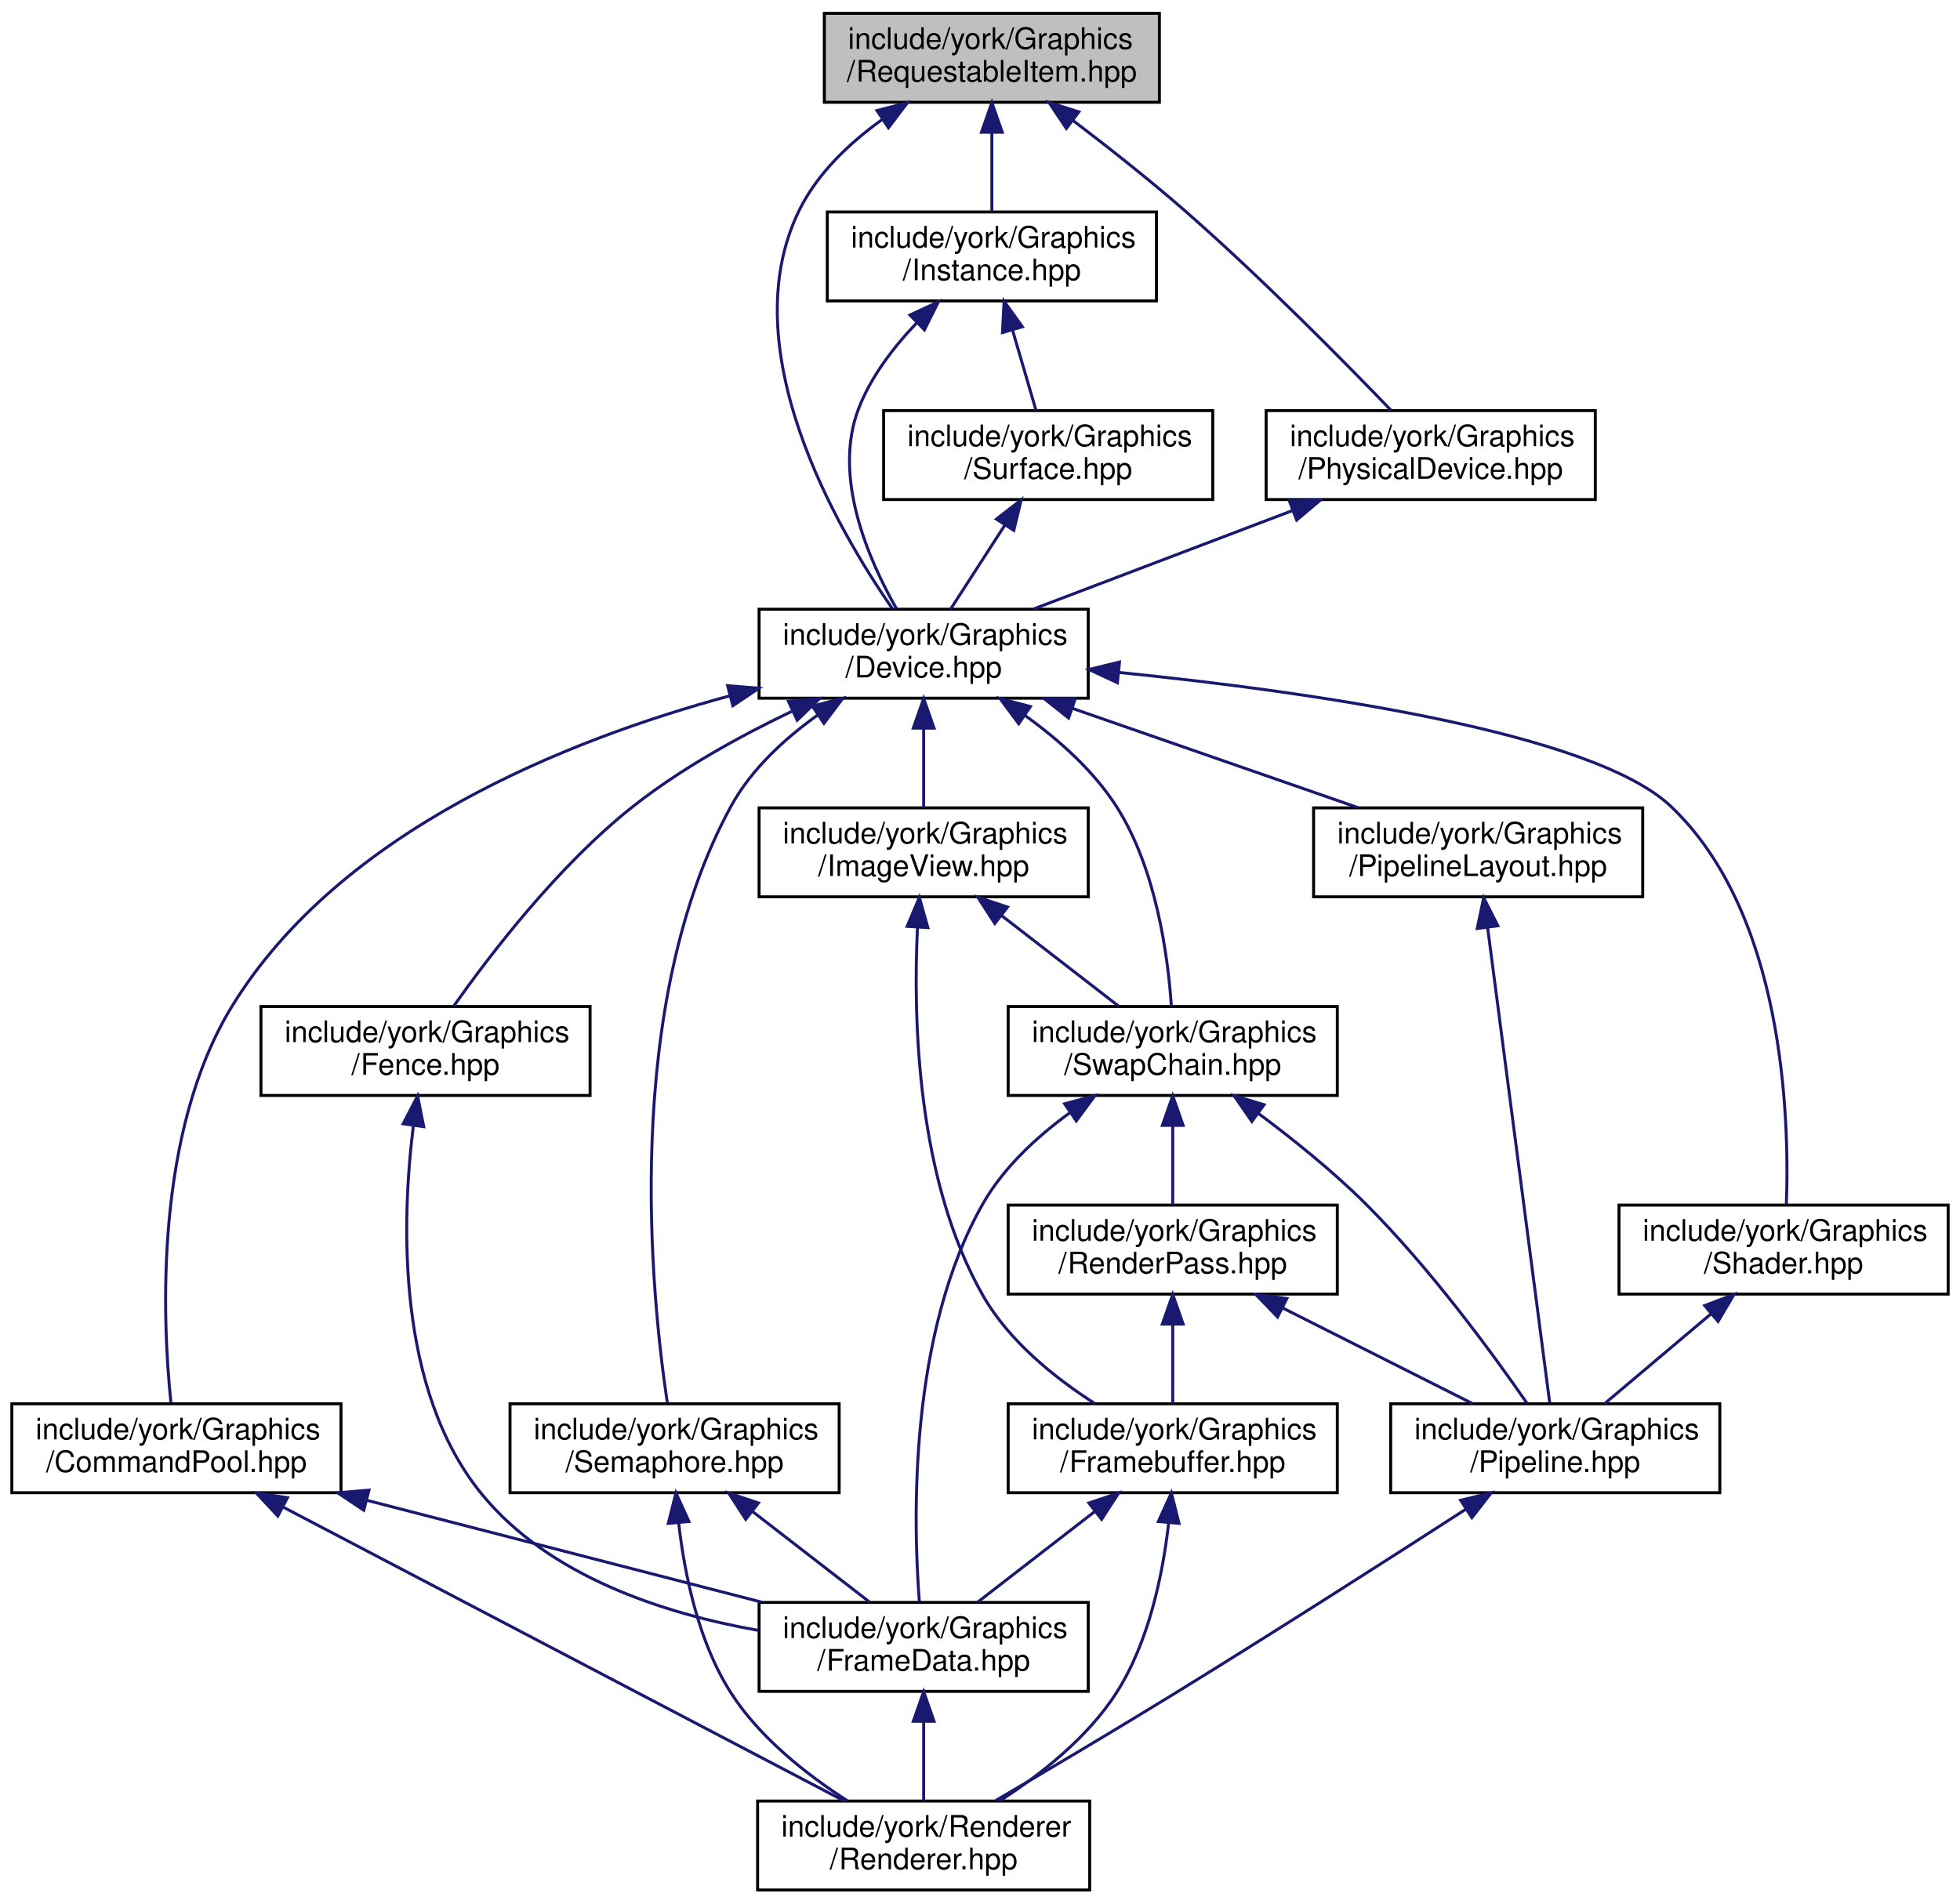
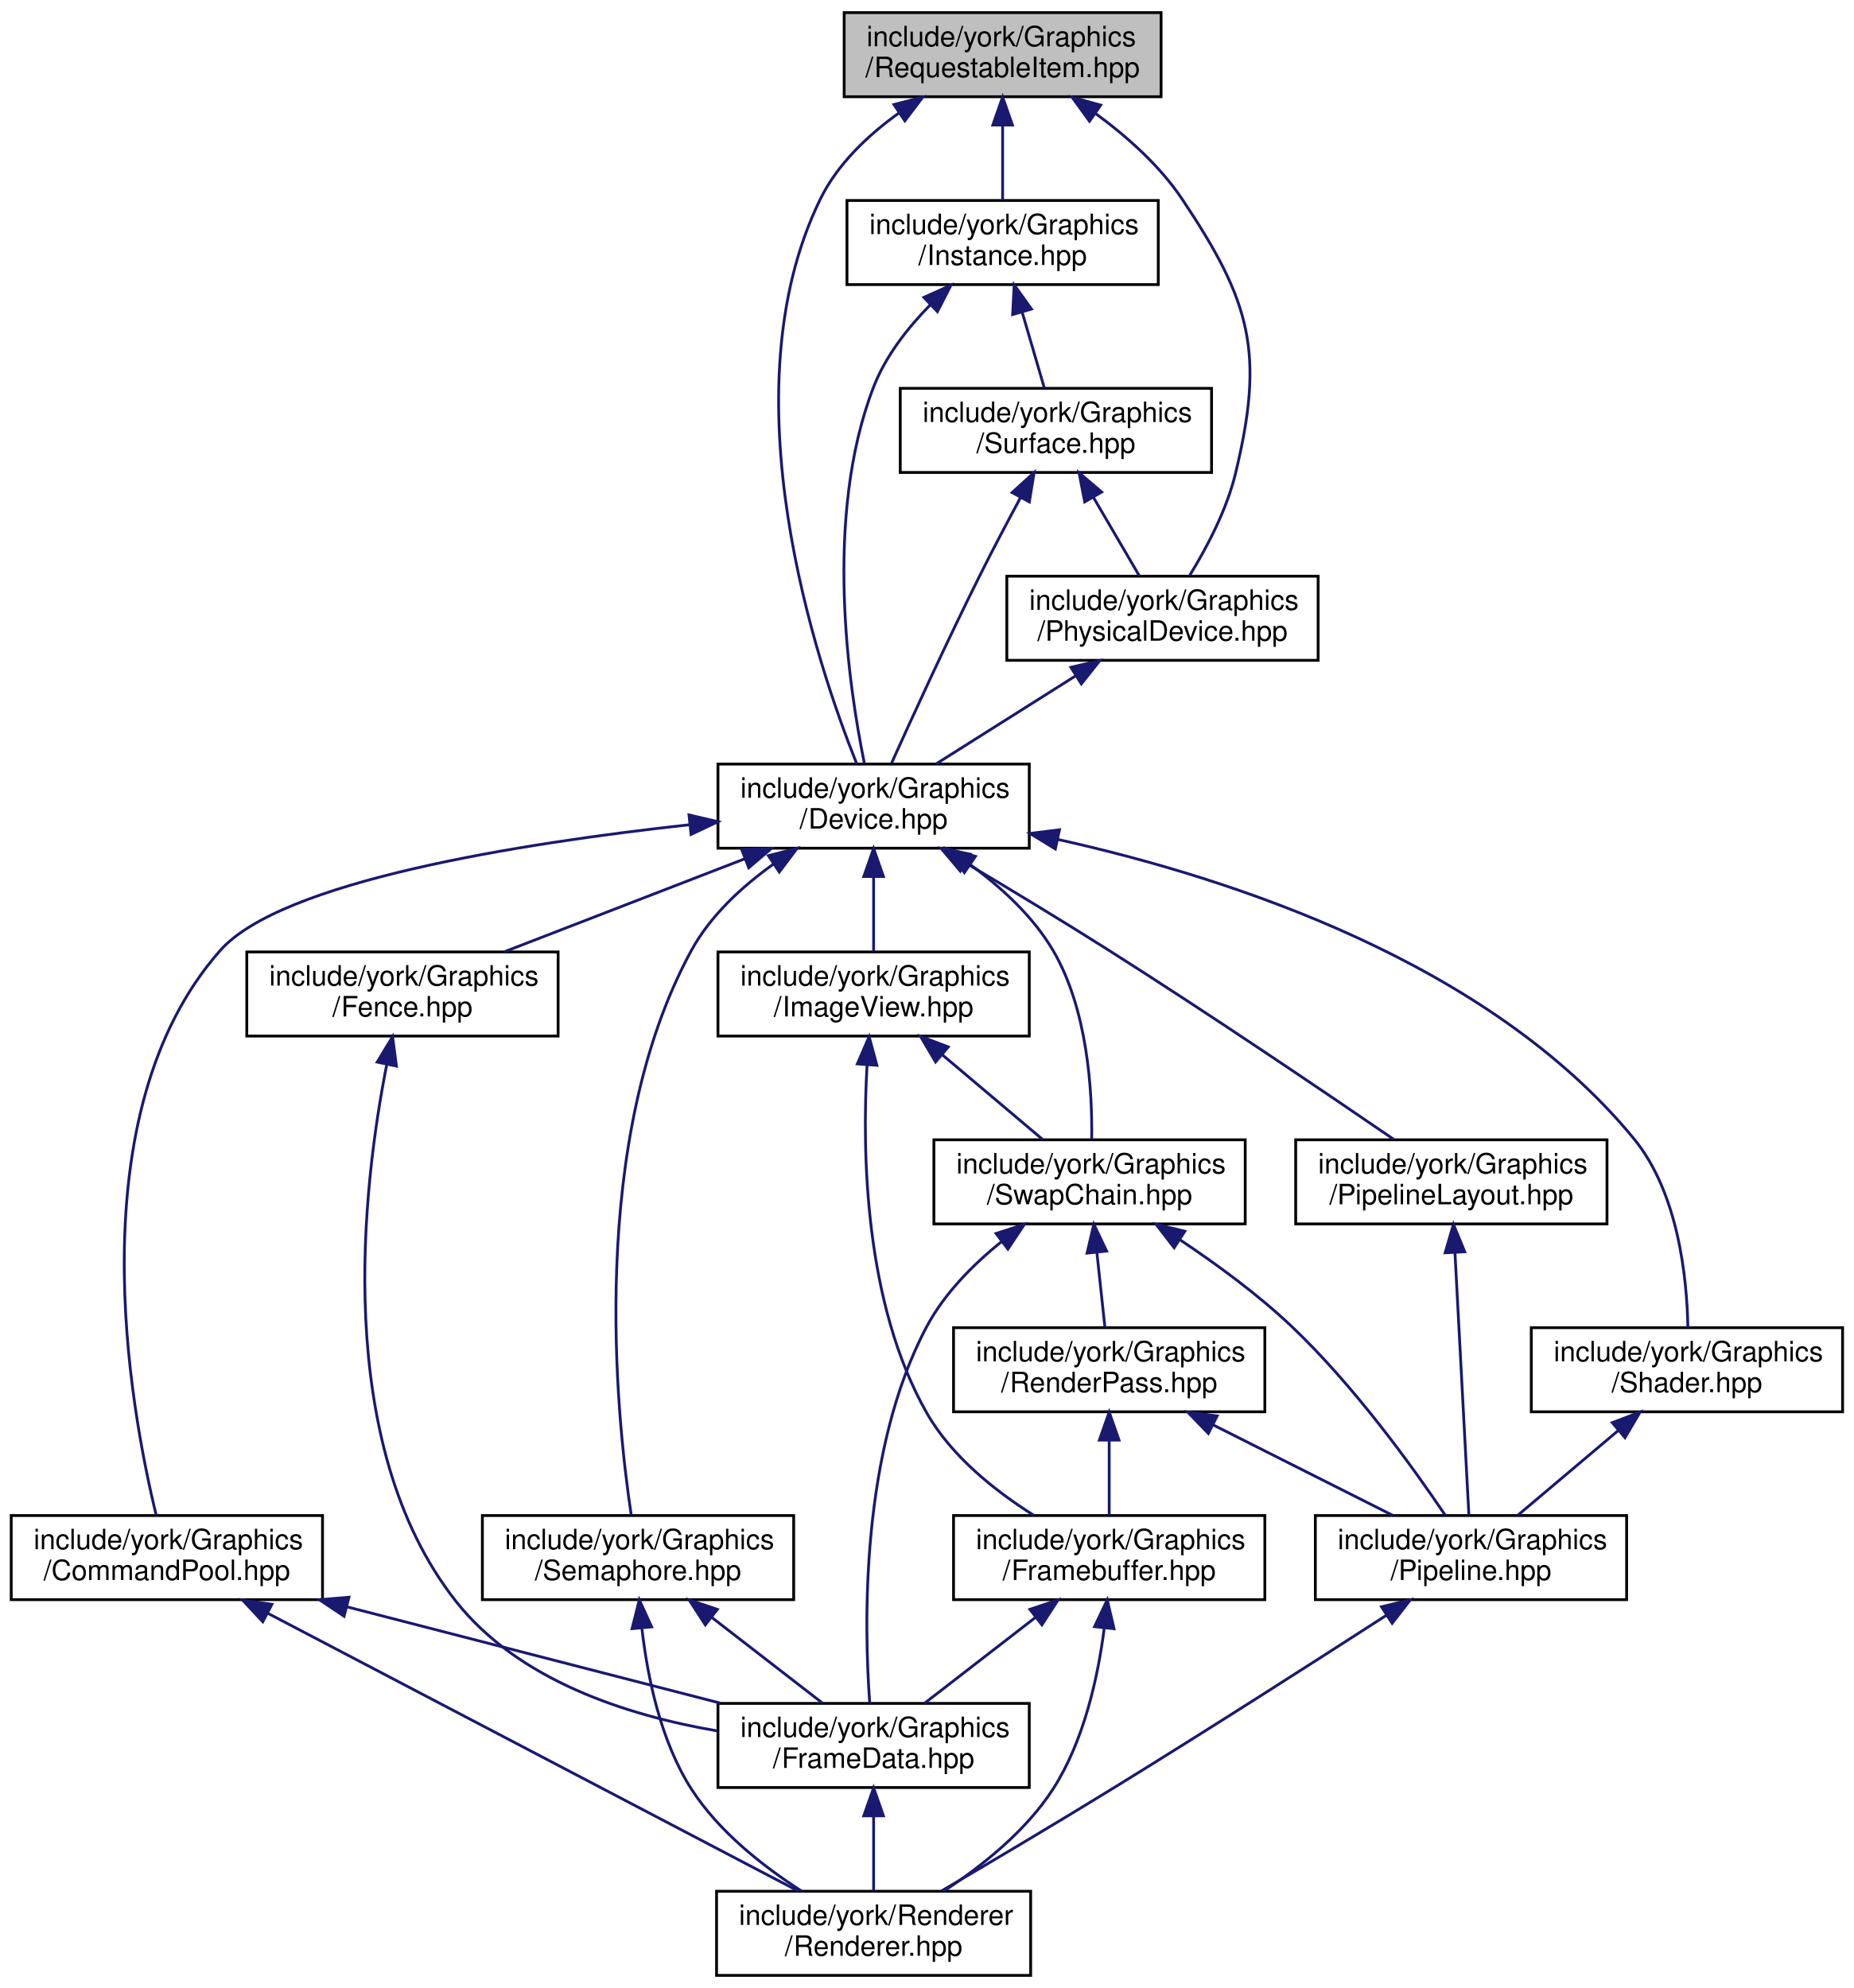
- <svg xmlns="http://www.w3.org/2000/svg" xmlns:xlink="http://www.w3.org/1999/xlink" width="661pt" height="642pt" viewBox="0.00 0.00 661.00 642.00">
-   <g id="graph0" class="graph" transform="scale(1 1) rotate(0) translate(4 638)">
+ <svg xmlns="http://www.w3.org/2000/svg" xmlns:xlink="http://www.w3.org/1999/xlink" width="661pt" height="709pt" viewBox="0.00 0.00 661.00 709.00">
+   <g id="graph0" class="graph" transform="scale(1 1) rotate(0) translate(4 705)">
    <g id="node1" class="node">
      <g id="a_node1">
        <a xlink:title=" ">
-           <polygon fill="#bfbfbf" stroke="black" points="274,-603.5 274,-633.5 387,-633.5 387,-603.5 274,-603.5" />
-           <text text-anchor="start" x="282" y="-621.5" font-family="Helvetica,sans-Serif" font-size="10.00">include/york/Graphics</text>
-           <text text-anchor="middle" x="330.5" y="-610.5" font-family="Helvetica,sans-Serif" font-size="10.00">/RequestableItem.hpp</text>
+           <polygon fill="#bfbfbf" stroke="black" points="297,-670.5 297,-700.5 410,-700.5 410,-670.5 297,-670.5" />
+           <text text-anchor="start" x="305" y="-688.5" font-family="Helvetica,sans-Serif" font-size="10.00">include/york/Graphics</text>
+           <text text-anchor="middle" x="353.5" y="-677.5" font-family="Helvetica,sans-Serif" font-size="10.00">/RequestableItem.hpp</text>
        </a>
      </g>
    </g>
    <g id="node2" class="node">
      <g id="a_node2">
        <a xlink:href="_device_8hpp.html" target="_top" xlink:title=" ">
          <polygon fill="none" stroke="black" points="252,-402.5 252,-432.5 363,-432.5 363,-402.5 252,-402.5" />
          <text text-anchor="start" x="260" y="-420.5" font-family="Helvetica,sans-Serif" font-size="10.00">include/york/Graphics</text>
          <text text-anchor="middle" x="307.5" y="-409.5" font-family="Helvetica,sans-Serif" font-size="10.00">/Device.hpp</text>
        </a>
      </g>
    </g>
    <g id="edge1" class="edge">
-       <path fill="none" stroke="midnightblue" d="M293.55,-597.72C282.45,-589.76 271.61,-579.48 265.5,-567 242.77,-520.55 278.18,-459.74 296.99,-432.62" />
-       <polygon fill="midnightblue" stroke="midnightblue" points="291.75,-600.72 302.02,-603.35 295.63,-594.9 291.75,-600.72" />
+       <path fill="none" stroke="midnightblue" d="M316.55,-664.72C305.45,-656.76 294.61,-646.48 288.5,-634 254.65,-564.84 287.2,-468.26 301.51,-432.52" />
+       <polygon fill="midnightblue" stroke="midnightblue" points="314.75,-667.72 325.02,-670.35 318.63,-661.9 314.75,-667.72" />
    </g>
    <g id="node15" class="node">
      <g id="a_node15">
        <a xlink:href="_instance_8hpp.html" target="_top" xlink:title=" ">
-           <polygon fill="none" stroke="black" points="275,-536.5 275,-566.5 386,-566.5 386,-536.5 275,-536.5" />
-           <text text-anchor="start" x="283" y="-554.5" font-family="Helvetica,sans-Serif" font-size="10.00">include/york/Graphics</text>
-           <text text-anchor="middle" x="330.5" y="-543.5" font-family="Helvetica,sans-Serif" font-size="10.00">/Instance.hpp</text>
+           <polygon fill="none" stroke="black" points="298,-603.5 298,-633.5 409,-633.5 409,-603.5 298,-603.5" />
+           <text text-anchor="start" x="306" y="-621.5" font-family="Helvetica,sans-Serif" font-size="10.00">include/york/Graphics</text>
+           <text text-anchor="middle" x="353.5" y="-610.5" font-family="Helvetica,sans-Serif" font-size="10.00">/Instance.hpp</text>
        </a>
      </g>
    </g>
    <g id="edge27" class="edge">
-       <path fill="none" stroke="midnightblue" d="M330.5,-593.11C330.5,-584.15 330.5,-574.32 330.5,-566.58" />
-       <polygon fill="midnightblue" stroke="midnightblue" points="327,-593.4 330.5,-603.4 334,-593.4 327,-593.4" />
+       <path fill="none" stroke="midnightblue" d="M353.5,-660.11C353.5,-651.15 353.5,-641.32 353.5,-633.58" />
+       <polygon fill="midnightblue" stroke="midnightblue" points="350,-660.4 353.5,-670.4 357,-660.4 350,-660.4" />
    </g>
    <g id="node17" class="node">
      <g id="a_node17">
        <a xlink:href="_physical_device_8hpp.html" target="_top" xlink:title=" ">
-           <polygon fill="none" stroke="black" points="423,-469.5 423,-499.5 534,-499.5 534,-469.5 423,-469.5" />
-           <text text-anchor="start" x="431" y="-487.5" font-family="Helvetica,sans-Serif" font-size="10.00">include/york/Graphics</text>
-           <text text-anchor="middle" x="478.5" y="-476.5" font-family="Helvetica,sans-Serif" font-size="10.00">/PhysicalDevice.hpp</text>
-         </a>
-       </g>
-     </g>
-     <g id="edge31" class="edge">
-       <path fill="none" stroke="midnightblue" d="M357.93,-597.31C369.74,-588.33 383.55,-577.44 395.5,-567 421.2,-544.54 449.14,-516.21 465.16,-499.56" />
-       <polygon fill="midnightblue" stroke="midnightblue" points="355.62,-594.67 349.74,-603.48 359.83,-600.26 355.62,-594.67" />
+           <polygon fill="none" stroke="black" points="355,-469.5 355,-499.5 466,-499.5 466,-469.5 355,-469.5" />
+           <text text-anchor="start" x="363" y="-487.5" font-family="Helvetica,sans-Serif" font-size="10.00">include/york/Graphics</text>
+           <text text-anchor="middle" x="410.5" y="-476.5" font-family="Helvetica,sans-Serif" font-size="10.00">/PhysicalDevice.hpp</text>
+         </a>
+       </g>
+     </g>
+     <g id="edge33" class="edge">
+       <path fill="none" stroke="midnightblue" d="M386.67,-664.5C397.87,-656.29 409.54,-645.91 417.5,-634 442.17,-597.12 446.95,-579.12 436.5,-536 433.34,-522.97 426.2,-509.53 420.2,-499.79" />
+       <polygon fill="midnightblue" stroke="midnightblue" points="384.48,-661.76 378.26,-670.34 388.47,-667.5 384.48,-661.76" />
    </g>
    <g id="node3" class="node">
      <g id="a_node3">
        <a xlink:href="_command_pool_8hpp.html" target="_top" xlink:title=" ">
          <polygon fill="none" stroke="black" points="0,-134.5 0,-164.5 111,-164.5 111,-134.5 0,-134.5" />
          <text text-anchor="start" x="8" y="-152.5" font-family="Helvetica,sans-Serif" font-size="10.00">include/york/Graphics</text>
          <text text-anchor="middle" x="55.5" y="-141.5" font-family="Helvetica,sans-Serif" font-size="10.00">/CommandPool.hpp</text>
        </a>
      </g>
    </g>
    <g id="edge2" class="edge">
-       <path fill="none" stroke="midnightblue" d="M242.21,-403.32C186.89,-388.34 110.92,-357.88 74.5,-299 47.98,-256.12 50.74,-192.95 53.64,-164.87" />
-       <polygon fill="midnightblue" stroke="midnightblue" points="241.38,-406.72 251.94,-405.86 243.15,-399.95 241.38,-406.72" />
+       <path fill="none" stroke="midnightblue" d="M242.03,-410.89C181.02,-404.21 96.28,-390.7 74.5,-366 23.08,-307.69 42.39,-202.78 51.67,-164.75" />
+       <polygon fill="midnightblue" stroke="midnightblue" points="241.67,-414.37 251.98,-411.95 242.41,-407.41 241.67,-414.37" />
    </g>
    <g id="node6" class="node">
      <g id="a_node6">
        <a xlink:href="_fence_8hpp.html" target="_top" xlink:title=" ">
-           <polygon fill="none" stroke="black" points="84,-268.5 84,-298.5 195,-298.5 195,-268.5 84,-268.5" />
-           <text text-anchor="start" x="92" y="-286.5" font-family="Helvetica,sans-Serif" font-size="10.00">include/york/Graphics</text>
-           <text text-anchor="middle" x="139.5" y="-275.5" font-family="Helvetica,sans-Serif" font-size="10.00">/Fence.hpp</text>
+           <polygon fill="none" stroke="black" points="84,-335.5 84,-365.5 195,-365.5 195,-335.5 84,-335.5" />
+           <text text-anchor="start" x="92" y="-353.5" font-family="Helvetica,sans-Serif" font-size="10.00">include/york/Graphics</text>
+           <text text-anchor="middle" x="139.5" y="-342.5" font-family="Helvetica,sans-Serif" font-size="10.00">/Fence.hpp</text>
        </a>
      </g>
    </g>
    <g id="edge6" class="edge">
-       <path fill="none" stroke="midnightblue" d="M262.96,-398.03C245.39,-389.63 225.6,-378.71 209.5,-366 184.32,-346.12 161.38,-316.16 149.03,-298.64" />
-       <polygon fill="midnightblue" stroke="midnightblue" points="261.91,-401.4 272.46,-402.43 264.86,-395.05 261.91,-401.4" />
+       <path fill="none" stroke="midnightblue" d="M261.45,-398.68C234.5,-388.26 200.96,-375.28 175.88,-365.58" />
+       <polygon fill="midnightblue" stroke="midnightblue" points="260.46,-402.05 271.05,-402.4 262.98,-395.52 260.46,-402.05" />
    </g>
    <g id="node7" class="node">
      <g id="a_node7">
        <a xlink:href="_image_view_8hpp.html" target="_top" xlink:title=" ">
          <polygon fill="none" stroke="black" points="252,-335.5 252,-365.5 363,-365.5 363,-335.5 252,-335.5" />
          <text text-anchor="start" x="260" y="-353.5" font-family="Helvetica,sans-Serif" font-size="10.00">include/york/Graphics</text>
          <text text-anchor="middle" x="307.5" y="-342.5" font-family="Helvetica,sans-Serif" font-size="10.00">/ImageView.hpp</text>
        </a>
      </g>
    </g>
    <g id="edge8" class="edge">
      <path fill="none" stroke="midnightblue" d="M307.5,-392.11C307.5,-383.15 307.5,-373.32 307.5,-365.58" />
      <polygon fill="midnightblue" stroke="midnightblue" points="304,-392.4 307.5,-402.4 311,-392.4 304,-392.4" />
    </g>
    <g id="node9" class="node">
      <g id="a_node9">
        <a xlink:href="_swap_chain_8hpp.html" target="_top" xlink:title=" ">
-           <polygon fill="none" stroke="black" points="336,-268.5 336,-298.5 447,-298.5 447,-268.5 336,-268.5" />
-           <text text-anchor="start" x="344" y="-286.5" font-family="Helvetica,sans-Serif" font-size="10.00">include/york/Graphics</text>
-           <text text-anchor="middle" x="391.5" y="-275.5" font-family="Helvetica,sans-Serif" font-size="10.00">/SwapChain.hpp</text>
+           <polygon fill="none" stroke="black" points="329,-268.5 329,-298.5 440,-298.5 440,-268.5 329,-268.5" />
+           <text text-anchor="start" x="337" y="-286.5" font-family="Helvetica,sans-Serif" font-size="10.00">include/york/Graphics</text>
+           <text text-anchor="middle" x="384.5" y="-275.5" font-family="Helvetica,sans-Serif" font-size="10.00">/SwapChain.hpp</text>
        </a>
      </g>
    </g>
    <g id="edge26" class="edge">
-       <path fill="none" stroke="midnightblue" d="M341.77,-396.6C353.09,-388.46 364.76,-378.08 372.5,-366 385.9,-345.08 389.88,-315.74 391.04,-298.57" />
-       <polygon fill="midnightblue" stroke="midnightblue" points="339.56,-393.87 333.25,-402.39 343.49,-399.67 339.56,-393.87" />
+       <path fill="none" stroke="midnightblue" d="M341.99,-396.6C353.1,-388.5 364.37,-378.16 371.5,-366 383.82,-344.99 385.51,-315.94 385.26,-298.8" />
+       <polygon fill="midnightblue" stroke="midnightblue" points="339.87,-393.81 333.59,-402.35 343.82,-399.59 339.87,-393.81" />
    </g>
    <g id="node12" class="node">
      <g id="a_node12">
        <a xlink:href="_pipeline_layout_8hpp.html" target="_top" xlink:title=" ">
-           <polygon fill="none" stroke="black" points="439,-335.5 439,-365.5 550,-365.5 550,-335.5 439,-335.5" />
-           <text text-anchor="start" x="447" y="-353.5" font-family="Helvetica,sans-Serif" font-size="10.00">include/york/Graphics</text>
-           <text text-anchor="middle" x="494.5" y="-342.5" font-family="Helvetica,sans-Serif" font-size="10.00">/PipelineLayout.hpp</text>
+           <polygon fill="none" stroke="black" points="458,-268.5 458,-298.5 569,-298.5 569,-268.5 458,-268.5" />
+           <text text-anchor="start" x="466" y="-286.5" font-family="Helvetica,sans-Serif" font-size="10.00">include/york/Graphics</text>
+           <text text-anchor="middle" x="513.5" y="-275.5" font-family="Helvetica,sans-Serif" font-size="10.00">/PipelineLayout.hpp</text>
        </a>
      </g>
    </g>
    <g id="edge19" class="edge">
-       <path fill="none" stroke="midnightblue" d="M357.58,-399.09C387.77,-388.6 425.72,-375.41 454,-365.58" />
-       <polygon fill="midnightblue" stroke="midnightblue" points="356.37,-395.81 348.08,-402.4 358.67,-402.42 356.37,-395.81" />
+       <path fill="none" stroke="midnightblue" d="M340.35,-397.24C355.96,-387.97 374.8,-376.59 391.5,-366 427.64,-343.08 468.89,-315.15 492.97,-298.65" />
+       <polygon fill="midnightblue" stroke="midnightblue" points="338.4,-394.33 331.58,-402.43 341.97,-400.35 338.4,-394.33" />
    </g>
    <g id="node13" class="node">
      <g id="a_node13">
        <a xlink:href="_semaphore_8hpp.html" target="_top" xlink:title=" ">
          <polygon fill="none" stroke="black" points="168,-134.5 168,-164.5 279,-164.5 279,-134.5 168,-134.5" />
          <text text-anchor="start" x="176" y="-152.5" font-family="Helvetica,sans-Serif" font-size="10.00">include/york/Graphics</text>
          <text text-anchor="middle" x="223.5" y="-141.5" font-family="Helvetica,sans-Serif" font-size="10.00">/Semaphore.hpp</text>
        </a>
      </g>
    </g>
    <g id="edge21" class="edge">
      <path fill="none" stroke="midnightblue" d="M271.72,-396.79C260.48,-388.75 249.26,-378.4 242.5,-366 205.65,-298.4 215.63,-200.88 221.07,-164.7" />
      <polygon fill="midnightblue" stroke="midnightblue" points="269.98,-399.83 280.24,-402.48 273.87,-394.01 269.98,-399.83" />
    </g>
    <g id="node14" class="node">
      <g id="a_node14">
        <a xlink:href="_shader_8hpp.html" target="_top" xlink:title=" ">
          <polygon fill="none" stroke="black" points="542,-201.5 542,-231.5 653,-231.5 653,-201.5 542,-201.5" />
          <text text-anchor="start" x="550" y="-219.5" font-family="Helvetica,sans-Serif" font-size="10.00">include/york/Graphics</text>
          <text text-anchor="middle" x="597.5" y="-208.5" font-family="Helvetica,sans-Serif" font-size="10.00">/Shader.hpp</text>
        </a>
      </g>
    </g>
    <g id="edge24" class="edge">
-       <path fill="none" stroke="midnightblue" d="M373.49,-411.17C438.96,-404.54 533.23,-390.92 559.5,-366 597.54,-329.92 599.53,-261.43 598.44,-231.78" />
-       <polygon fill="midnightblue" stroke="midnightblue" points="372.85,-407.72 363.24,-412.18 373.54,-414.69 372.85,-407.72" />
+       <path fill="none" stroke="midnightblue" d="M373.37,-405.58C435.63,-391.73 526.95,-361.64 578.5,-299 594.47,-279.59 597.53,-249.2 597.84,-231.53" />
+       <polygon fill="midnightblue" stroke="midnightblue" points="372.3,-402.23 363.26,-407.75 373.77,-409.07 372.3,-402.23" />
    </g>
    <g id="node4" class="node">
      <g id="a_node4">
        <a xlink:href="_frame_data_8hpp.html" target="_top" xlink:title=" ">
          <polygon fill="none" stroke="black" points="252,-67.5 252,-97.5 363,-97.5 363,-67.5 252,-67.5" />
          <text text-anchor="start" x="260" y="-85.5" font-family="Helvetica,sans-Serif" font-size="10.00">include/york/Graphics</text>
          <text text-anchor="middle" x="307.5" y="-74.5" font-family="Helvetica,sans-Serif" font-size="10.00">/FrameData.hpp</text>
        </a>
      </g>
    </g>
    <g id="edge3" class="edge">
      <path fill="none" stroke="midnightblue" d="M119.79,-131.92C160.91,-121.31 213.68,-107.7 252.79,-97.61" />
      <polygon fill="midnightblue" stroke="midnightblue" points="118.68,-128.59 109.87,-134.48 120.43,-135.37 118.68,-128.59" />
    </g>
    <g id="node5" class="node">
      <g id="a_node5">
        <a xlink:href="_renderer_8hpp.html" target="_top" xlink:title=" ">
          <polygon fill="none" stroke="black" points="251.5,-0.5 251.5,-30.5 363.5,-30.5 363.5,-0.5 251.5,-0.5" />
          <text text-anchor="start" x="259.5" y="-18.5" font-family="Helvetica,sans-Serif" font-size="10.00">include/york/Renderer</text>
          <text text-anchor="middle" x="307.5" y="-7.5" font-family="Helvetica,sans-Serif" font-size="10.00">/Renderer.hpp</text>
        </a>
      </g>
    </g>
    <g id="edge5" class="edge">
      <path fill="none" stroke="midnightblue" d="M91.52,-129.63C142.67,-102.84 235.2,-54.37 280.73,-30.52" />
      <polygon fill="midnightblue" stroke="midnightblue" points="89.7,-126.63 82.47,-134.37 92.95,-132.83 89.7,-126.63" />
    </g>
    <g id="edge4" class="edge">
      <path fill="none" stroke="midnightblue" d="M307.5,-57.11C307.5,-48.15 307.5,-38.32 307.5,-30.58" />
      <polygon fill="midnightblue" stroke="midnightblue" points="304,-57.4 307.5,-67.4 311,-57.4 304,-57.4" />
    </g>
    <g id="edge7" class="edge">
-       <path fill="none" stroke="midnightblue" d="M135.38,-258.06C131.4,-225.88 129.65,-169.27 158.5,-134 181.16,-106.31 219.64,-93.73 251.82,-88.05" />
-       <polygon fill="midnightblue" stroke="midnightblue" points="131.96,-258.94 136.83,-268.35 138.9,-257.96 131.96,-258.94" />
+       <path fill="none" stroke="midnightblue" d="M133.9,-325.35C125.34,-281.99 114.33,-190.22 158.5,-134 180.69,-105.76 219.4,-93.21 251.8,-87.68" />
+       <polygon fill="midnightblue" stroke="midnightblue" points="130.5,-326.22 135.98,-335.28 137.35,-324.78 130.5,-326.22" />
    </g>
    <g id="node8" class="node">
      <g id="a_node8">
        <a xlink:href="_framebuffer_8hpp.html" target="_top" xlink:title=" ">
          <polygon fill="none" stroke="black" points="336,-134.5 336,-164.5 447,-164.5 447,-134.5 336,-134.5" />
          <text text-anchor="start" x="344" y="-152.5" font-family="Helvetica,sans-Serif" font-size="10.00">include/york/Graphics</text>
          <text text-anchor="middle" x="391.5" y="-141.5" font-family="Helvetica,sans-Serif" font-size="10.00">/Framebuffer.hpp</text>
        </a>
      </g>
    </g>
    <g id="edge9" class="edge">
-       <path fill="none" stroke="midnightblue" d="M305.41,-325C303.91,-294.03 305.23,-240.04 327.5,-201 336.26,-185.63 351.73,-173.23 365.26,-164.56" />
-       <polygon fill="midnightblue" stroke="midnightblue" points="301.93,-325.54 306.05,-335.3 308.92,-325.1 301.93,-325.54" />
+       <path fill="none" stroke="midnightblue" d="M305.16,-324.99C303.37,-294 304.23,-240 326.5,-201 335.29,-185.61 350.81,-173.28 364.48,-164.66" />
+       <polygon fill="midnightblue" stroke="midnightblue" points="301.69,-325.57 305.9,-335.29 308.67,-325.07 301.69,-325.57" />
    </g>
    <g id="edge12" class="edge">
-       <path fill="none" stroke="midnightblue" d="M333.78,-329.17C346.62,-319.23 361.76,-307.51 373.31,-298.58" />
-       <polygon fill="midnightblue" stroke="midnightblue" points="331.49,-326.51 325.73,-335.4 335.78,-332.04 331.49,-326.51" />
+       <path fill="none" stroke="midnightblue" d="M331.92,-328.88C343.62,-319.01 357.34,-307.43 367.82,-298.58" />
+       <polygon fill="midnightblue" stroke="midnightblue" points="329.59,-326.27 324.21,-335.4 334.11,-331.62 329.59,-326.27" />
    </g>
    <g id="edge10" class="edge">
      <path fill="none" stroke="midnightblue" d="M365.22,-128.17C352.38,-118.23 337.24,-106.51 325.69,-97.58" />
      <polygon fill="midnightblue" stroke="midnightblue" points="363.22,-131.04 373.27,-134.4 367.51,-125.51 363.22,-131.04" />
    </g>
    <g id="edge11" class="edge">
-       <path fill="none" stroke="midnightblue" d="M390.1,-124.11C388.14,-106.99 383.49,-84.16 372.5,-67 362.79,-51.84 346.89,-39.37 333.25,-30.61" />
-       <polygon fill="midnightblue" stroke="midnightblue" points="386.65,-124.79 391.04,-134.43 393.62,-124.16 386.65,-124.79" />
+       <path fill="none" stroke="midnightblue" d="M389.71,-124.13C387.5,-107.01 382.56,-84.19 371.5,-67 361.77,-51.88 345.95,-39.34 332.47,-30.53" />
+       <polygon fill="midnightblue" stroke="midnightblue" points="386.27,-124.87 390.81,-134.44 393.23,-124.13 386.27,-124.87" />
    </g>
    <g id="edge13" class="edge">
-       <path fill="none" stroke="midnightblue" d="M356.85,-262.7C345.72,-254.61 334.48,-244.25 327.5,-232 302.5,-188.16 303.9,-125.49 306.05,-97.7" />
-       <polygon fill="midnightblue" stroke="midnightblue" points="355.03,-265.69 365.26,-268.44 358.97,-259.91 355.03,-265.69" />
+       <path fill="none" stroke="midnightblue" d="M353.21,-262.27C343.06,-254.1 332.81,-243.8 326.5,-232 302.73,-187.53 304.08,-125.18 306.12,-97.59" />
+       <polygon fill="midnightblue" stroke="midnightblue" points="351.16,-265.1 361.25,-268.35 355.38,-259.52 351.16,-265.1" />
    </g>
    <g id="node10" class="node">
      <g id="a_node10">
        <a xlink:href="_pipeline_8hpp.html" target="_top" xlink:title=" ">
          <polygon fill="none" stroke="black" points="465,-134.5 465,-164.5 576,-164.5 576,-134.5 465,-134.5" />
          <text text-anchor="start" x="473" y="-152.5" font-family="Helvetica,sans-Serif" font-size="10.00">include/york/Graphics</text>
          <text text-anchor="middle" x="520.5" y="-141.5" font-family="Helvetica,sans-Serif" font-size="10.00">/Pipeline.hpp</text>
        </a>
      </g>
    </g>
    <g id="edge14" class="edge">
-       <path fill="none" stroke="midnightblue" d="M420.38,-262.45C432.12,-253.7 445.49,-242.95 456.5,-232 478.18,-210.43 499.29,-181.57 511.03,-164.61" />
-       <polygon fill="midnightblue" stroke="midnightblue" points="418.18,-259.72 412.17,-268.44 422.31,-265.37 418.18,-259.72" />
+       <path fill="none" stroke="midnightblue" d="M416.84,-262.77C429.83,-254.11 444.52,-243.35 456.5,-232 478.7,-210.97 499.64,-181.93 511.2,-164.79" />
+       <polygon fill="midnightblue" stroke="midnightblue" points="414.66,-260.01 408.18,-268.4 418.47,-265.88 414.66,-260.01" />
    </g>
    <g id="node11" class="node">
      <g id="a_node11">
        <a xlink:href="_render_pass_8hpp.html" target="_top" xlink:title=" ">
          <polygon fill="none" stroke="black" points="336,-201.5 336,-231.5 447,-231.5 447,-201.5 336,-201.5" />
          <text text-anchor="start" x="344" y="-219.5" font-family="Helvetica,sans-Serif" font-size="10.00">include/york/Graphics</text>
          <text text-anchor="middle" x="391.5" y="-208.5" font-family="Helvetica,sans-Serif" font-size="10.00">/RenderPass.hpp</text>
        </a>
      </g>
    </g>
    <g id="edge16" class="edge">
-       <path fill="none" stroke="midnightblue" d="M391.5,-258.11C391.5,-249.15 391.5,-239.32 391.5,-231.58" />
-       <polygon fill="midnightblue" stroke="midnightblue" points="388,-258.4 391.5,-268.4 395,-258.4 388,-258.4" />
+       <path fill="none" stroke="midnightblue" d="M387.1,-258.4C388.07,-249.37 389.14,-239.41 389.98,-231.58" />
+       <polygon fill="midnightblue" stroke="midnightblue" points="383.61,-258.08 386.02,-268.4 390.57,-258.83 383.61,-258.08" />
    </g>
    <g id="edge15" class="edge">
      <path fill="none" stroke="midnightblue" d="M490.29,-128.9C464.46,-112.22 426.22,-87.75 392.5,-67 372.18,-54.5 348.87,-40.68 331.8,-30.67" />
      <polygon fill="midnightblue" stroke="midnightblue" points="488.59,-131.96 498.89,-134.45 492.39,-126.08 488.59,-131.96" />
    </g>
    <g id="edge17" class="edge">
      <path fill="none" stroke="midnightblue" d="M391.5,-191.11C391.5,-182.15 391.5,-172.32 391.5,-164.58" />
      <polygon fill="midnightblue" stroke="midnightblue" points="388,-191.4 391.5,-201.4 395,-191.4 388,-191.4" />
    </g>
    <g id="edge18" class="edge">
      <path fill="none" stroke="midnightblue" d="M428.51,-196.85C448.9,-186.58 473.81,-174.03 492.56,-164.58" />
      <polygon fill="midnightblue" stroke="midnightblue" points="426.85,-193.77 419.49,-201.4 430,-200.02 426.85,-193.77" />
    </g>
    <g id="edge20" class="edge">
-       <path fill="none" stroke="midnightblue" d="M497.67,-325.27C503.15,-283.29 514.25,-198.33 518.65,-164.68" />
-       <polygon fill="midnightblue" stroke="midnightblue" points="494.19,-324.82 496.37,-335.19 501.14,-325.73 494.19,-324.82" />
+       <path fill="none" stroke="midnightblue" d="M514.8,-258.02C516.26,-230.51 518.58,-186.79 519.76,-164.52" />
+       <polygon fill="midnightblue" stroke="midnightblue" points="511.28,-258.2 514.25,-268.37 518.27,-258.57 511.28,-258.2" />
    </g>
    <g id="edge22" class="edge">
      <path fill="none" stroke="midnightblue" d="M249.78,-128.17C262.62,-118.23 277.76,-106.51 289.31,-97.58" />
      <polygon fill="midnightblue" stroke="midnightblue" points="247.49,-125.51 241.73,-134.4 251.78,-131.04 247.49,-125.51" />
    </g>
    <g id="edge23" class="edge">
      <path fill="none" stroke="midnightblue" d="M224.9,-124.11C226.86,-106.99 231.51,-84.16 242.5,-67 252.21,-51.84 268.11,-39.37 281.75,-30.61" />
      <polygon fill="midnightblue" stroke="midnightblue" points="221.38,-124.16 223.96,-134.43 228.35,-124.79 221.38,-124.16" />
    </g>
    <g id="edge25" class="edge">
      <path fill="none" stroke="midnightblue" d="M573.08,-194.88C561.38,-185.01 547.66,-173.43 537.18,-164.58" />
      <polygon fill="midnightblue" stroke="midnightblue" points="570.89,-197.62 580.79,-201.4 575.41,-192.27 570.89,-197.62" />
    </g>
    <g id="edge28" class="edge">
-       <path fill="none" stroke="midnightblue" d="M305.28,-529.21C297.39,-520.99 289.66,-510.92 285.5,-500 276.74,-476.99 288.95,-449.08 298.38,-432.61" />
-       <polygon fill="midnightblue" stroke="midnightblue" points="302.87,-531.74 312.48,-536.21 307.75,-526.73 302.87,-531.74" />
+       <path fill="none" stroke="midnightblue" d="M327.73,-596.3C319.66,-588.09 311.76,-578.01 307.5,-567 289.53,-520.6 298.66,-459.76 304.24,-432.62" />
+       <polygon fill="midnightblue" stroke="midnightblue" points="325.42,-598.94 335.08,-603.29 330.25,-593.86 325.42,-598.94" />
    </g>
    <g id="node16" class="node">
      <g id="a_node16">
        <a xlink:href="_surface_8hpp.html" target="_top" xlink:title=" ">
-           <polygon fill="none" stroke="black" points="294,-469.5 294,-499.5 405,-499.5 405,-469.5 294,-469.5" />
-           <text text-anchor="start" x="302" y="-487.5" font-family="Helvetica,sans-Serif" font-size="10.00">include/york/Graphics</text>
-           <text text-anchor="middle" x="349.5" y="-476.5" font-family="Helvetica,sans-Serif" font-size="10.00">/Surface.hpp</text>
+           <polygon fill="none" stroke="black" points="317,-536.5 317,-566.5 428,-566.5 428,-536.5 317,-536.5" />
+           <text text-anchor="start" x="325" y="-554.5" font-family="Helvetica,sans-Serif" font-size="10.00">include/york/Graphics</text>
+           <text text-anchor="middle" x="372.5" y="-543.5" font-family="Helvetica,sans-Serif" font-size="10.00">/Surface.hpp</text>
        </a>
      </g>
    </g>
    <g id="edge29" class="edge">
-       <path fill="none" stroke="midnightblue" d="M337.46,-526.7C340.12,-517.59 343.07,-507.49 345.39,-499.58" />
-       <polygon fill="midnightblue" stroke="midnightblue" points="334.07,-525.82 334.62,-536.4 340.79,-527.78 334.07,-525.82" />
+       <path fill="none" stroke="midnightblue" d="M360.46,-593.7C363.12,-584.59 366.07,-574.49 368.39,-566.58" />
+       <polygon fill="midnightblue" stroke="midnightblue" points="357.07,-592.82 357.62,-603.4 363.79,-594.78 357.07,-592.82" />
    </g>
    <g id="edge30" class="edge">
-       <path fill="none" stroke="midnightblue" d="M334.88,-460.87C328.8,-451.46 321.93,-440.83 316.6,-432.58" />
-       <polygon fill="midnightblue" stroke="midnightblue" points="332.02,-462.9 340.39,-469.4 337.9,-459.1 332.02,-462.9" />
+       <path fill="none" stroke="midnightblue" d="M359.83,-527.44C355.21,-518.88 350.02,-509.05 345.5,-500 333.84,-476.68 321.22,-449.1 313.86,-432.75" />
+       <polygon fill="midnightblue" stroke="midnightblue" points="356.88,-529.34 364.73,-536.46 363.03,-526 356.88,-529.34" />
+     </g>
+     <g id="edge31" class="edge">
+       <path fill="none" stroke="midnightblue" d="M385.9,-527.58C391.36,-518.24 397.49,-507.75 402.27,-499.58" />
+       <polygon fill="midnightblue" stroke="midnightblue" points="382.77,-526 380.75,-536.4 388.81,-529.53 382.77,-526" />
    </g>
    <g id="edge32" class="edge">
-       <path fill="none" stroke="midnightblue" d="M431.98,-465.82C404.5,-455.37 370.17,-442.32 344.53,-432.58" />
-       <polygon fill="midnightblue" stroke="midnightblue" points="430.8,-469.11 441.4,-469.4 433.29,-462.57 430.8,-469.11" />
+       <path fill="none" stroke="midnightblue" d="M379.62,-464.02C363.6,-453.9 344.37,-441.77 329.81,-432.58" />
+       <polygon fill="midnightblue" stroke="midnightblue" points="377.83,-467.02 388.15,-469.4 381.56,-461.1 377.83,-467.02" />
    </g>
  </g>
</svg>
